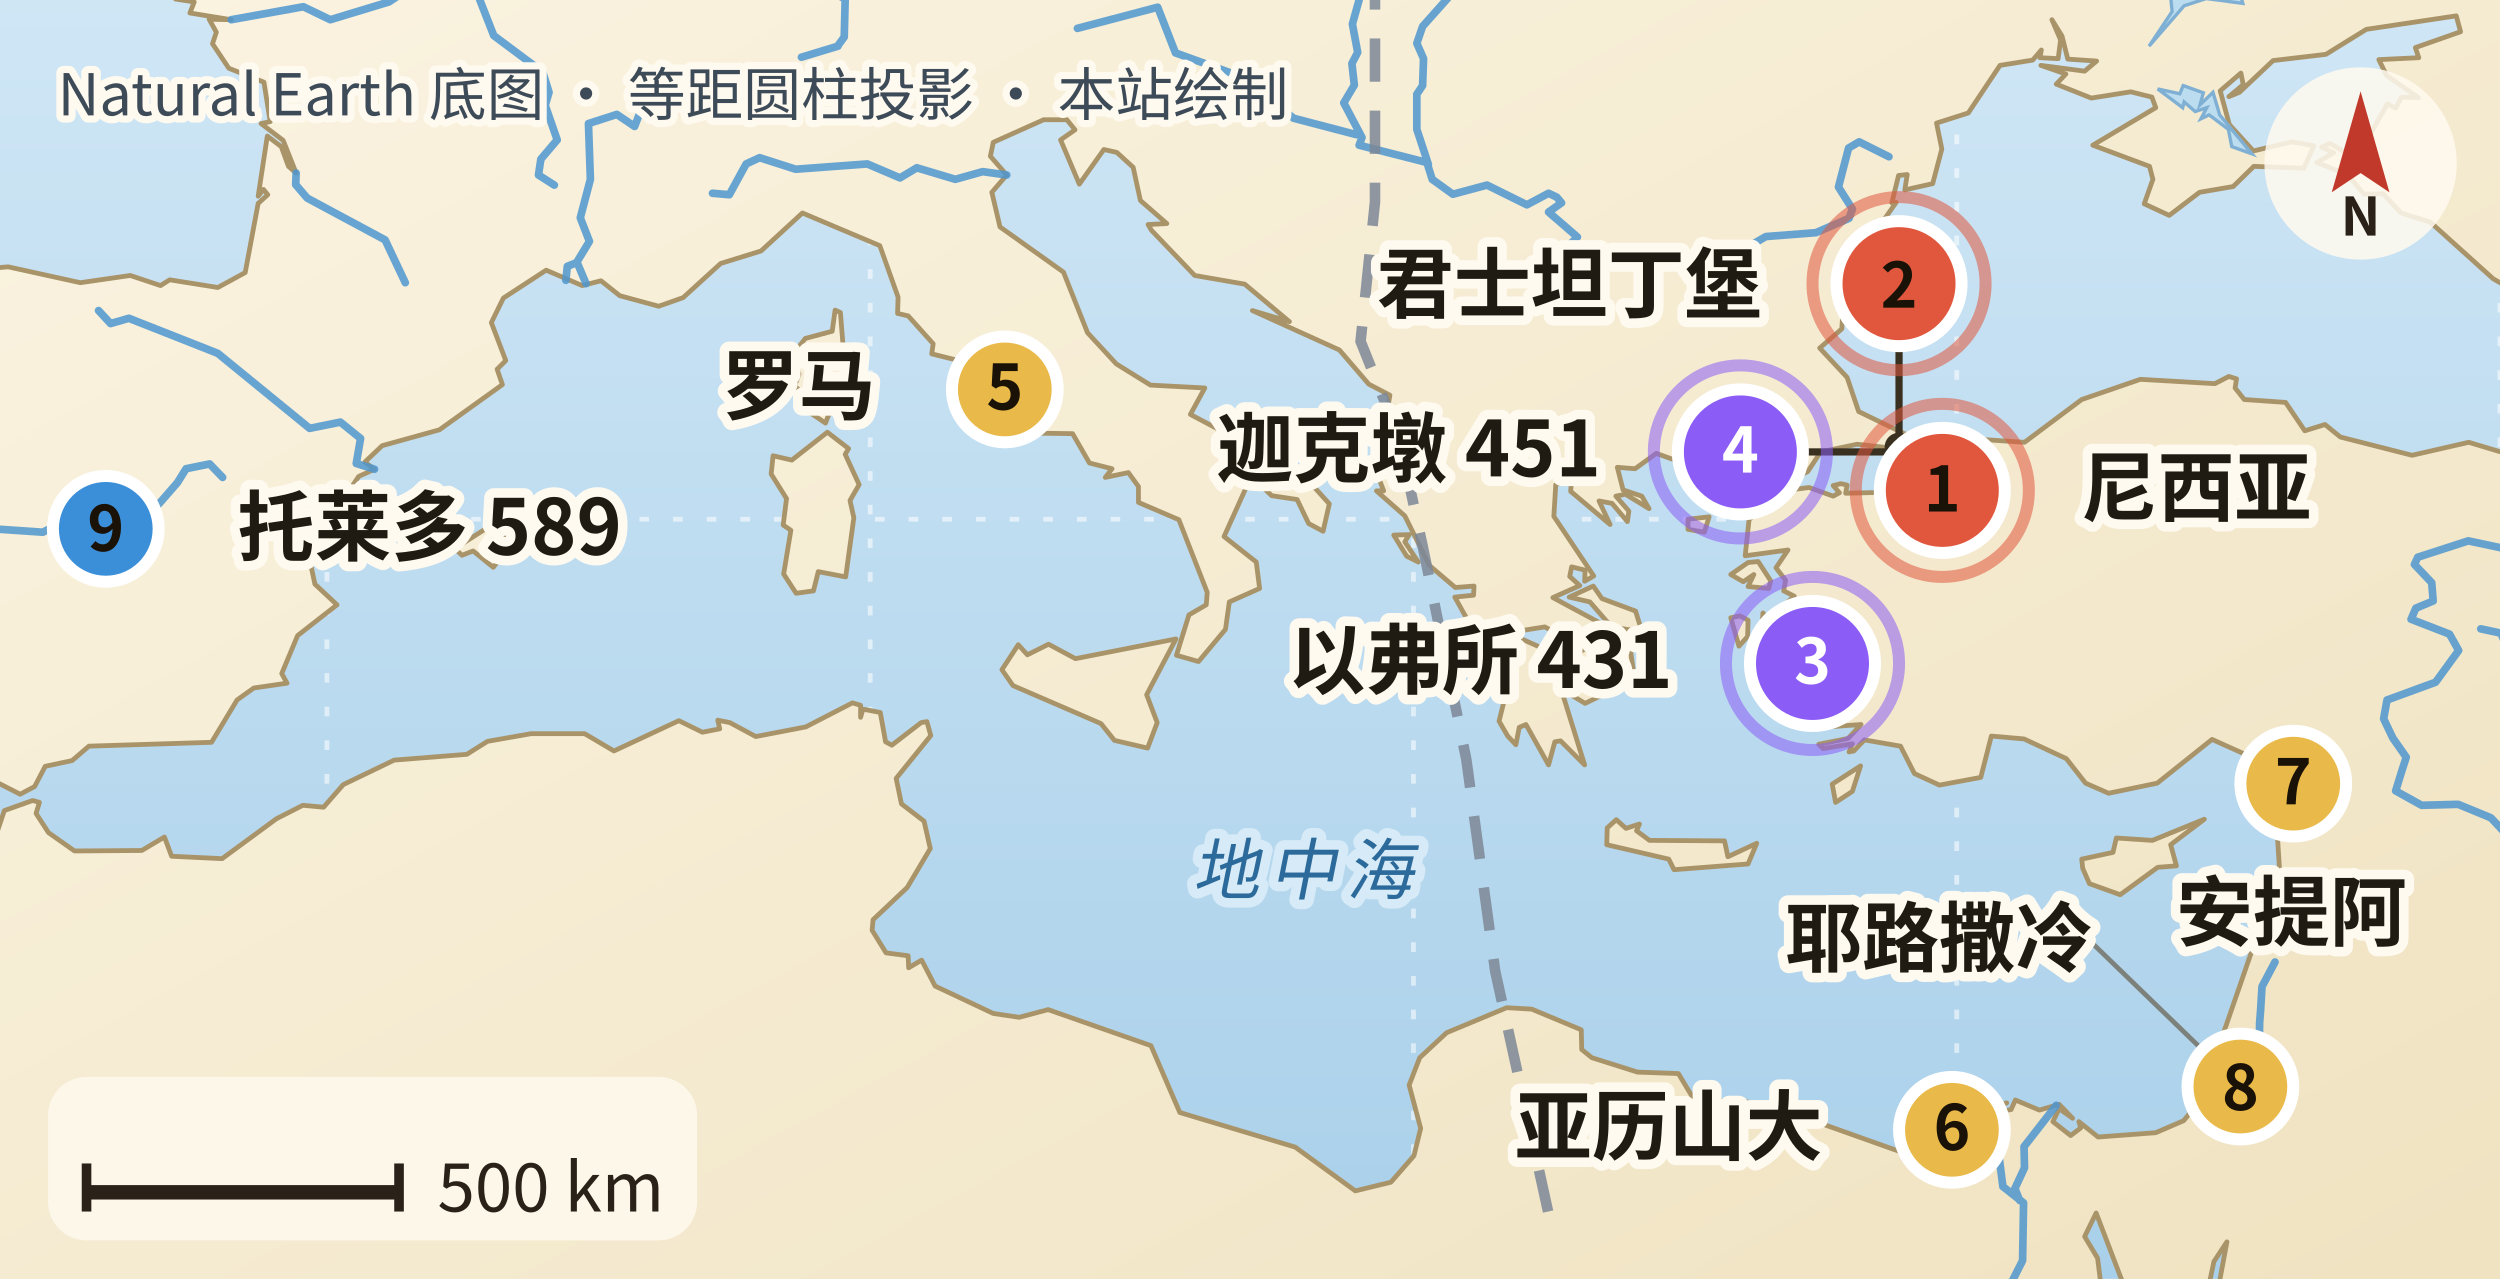
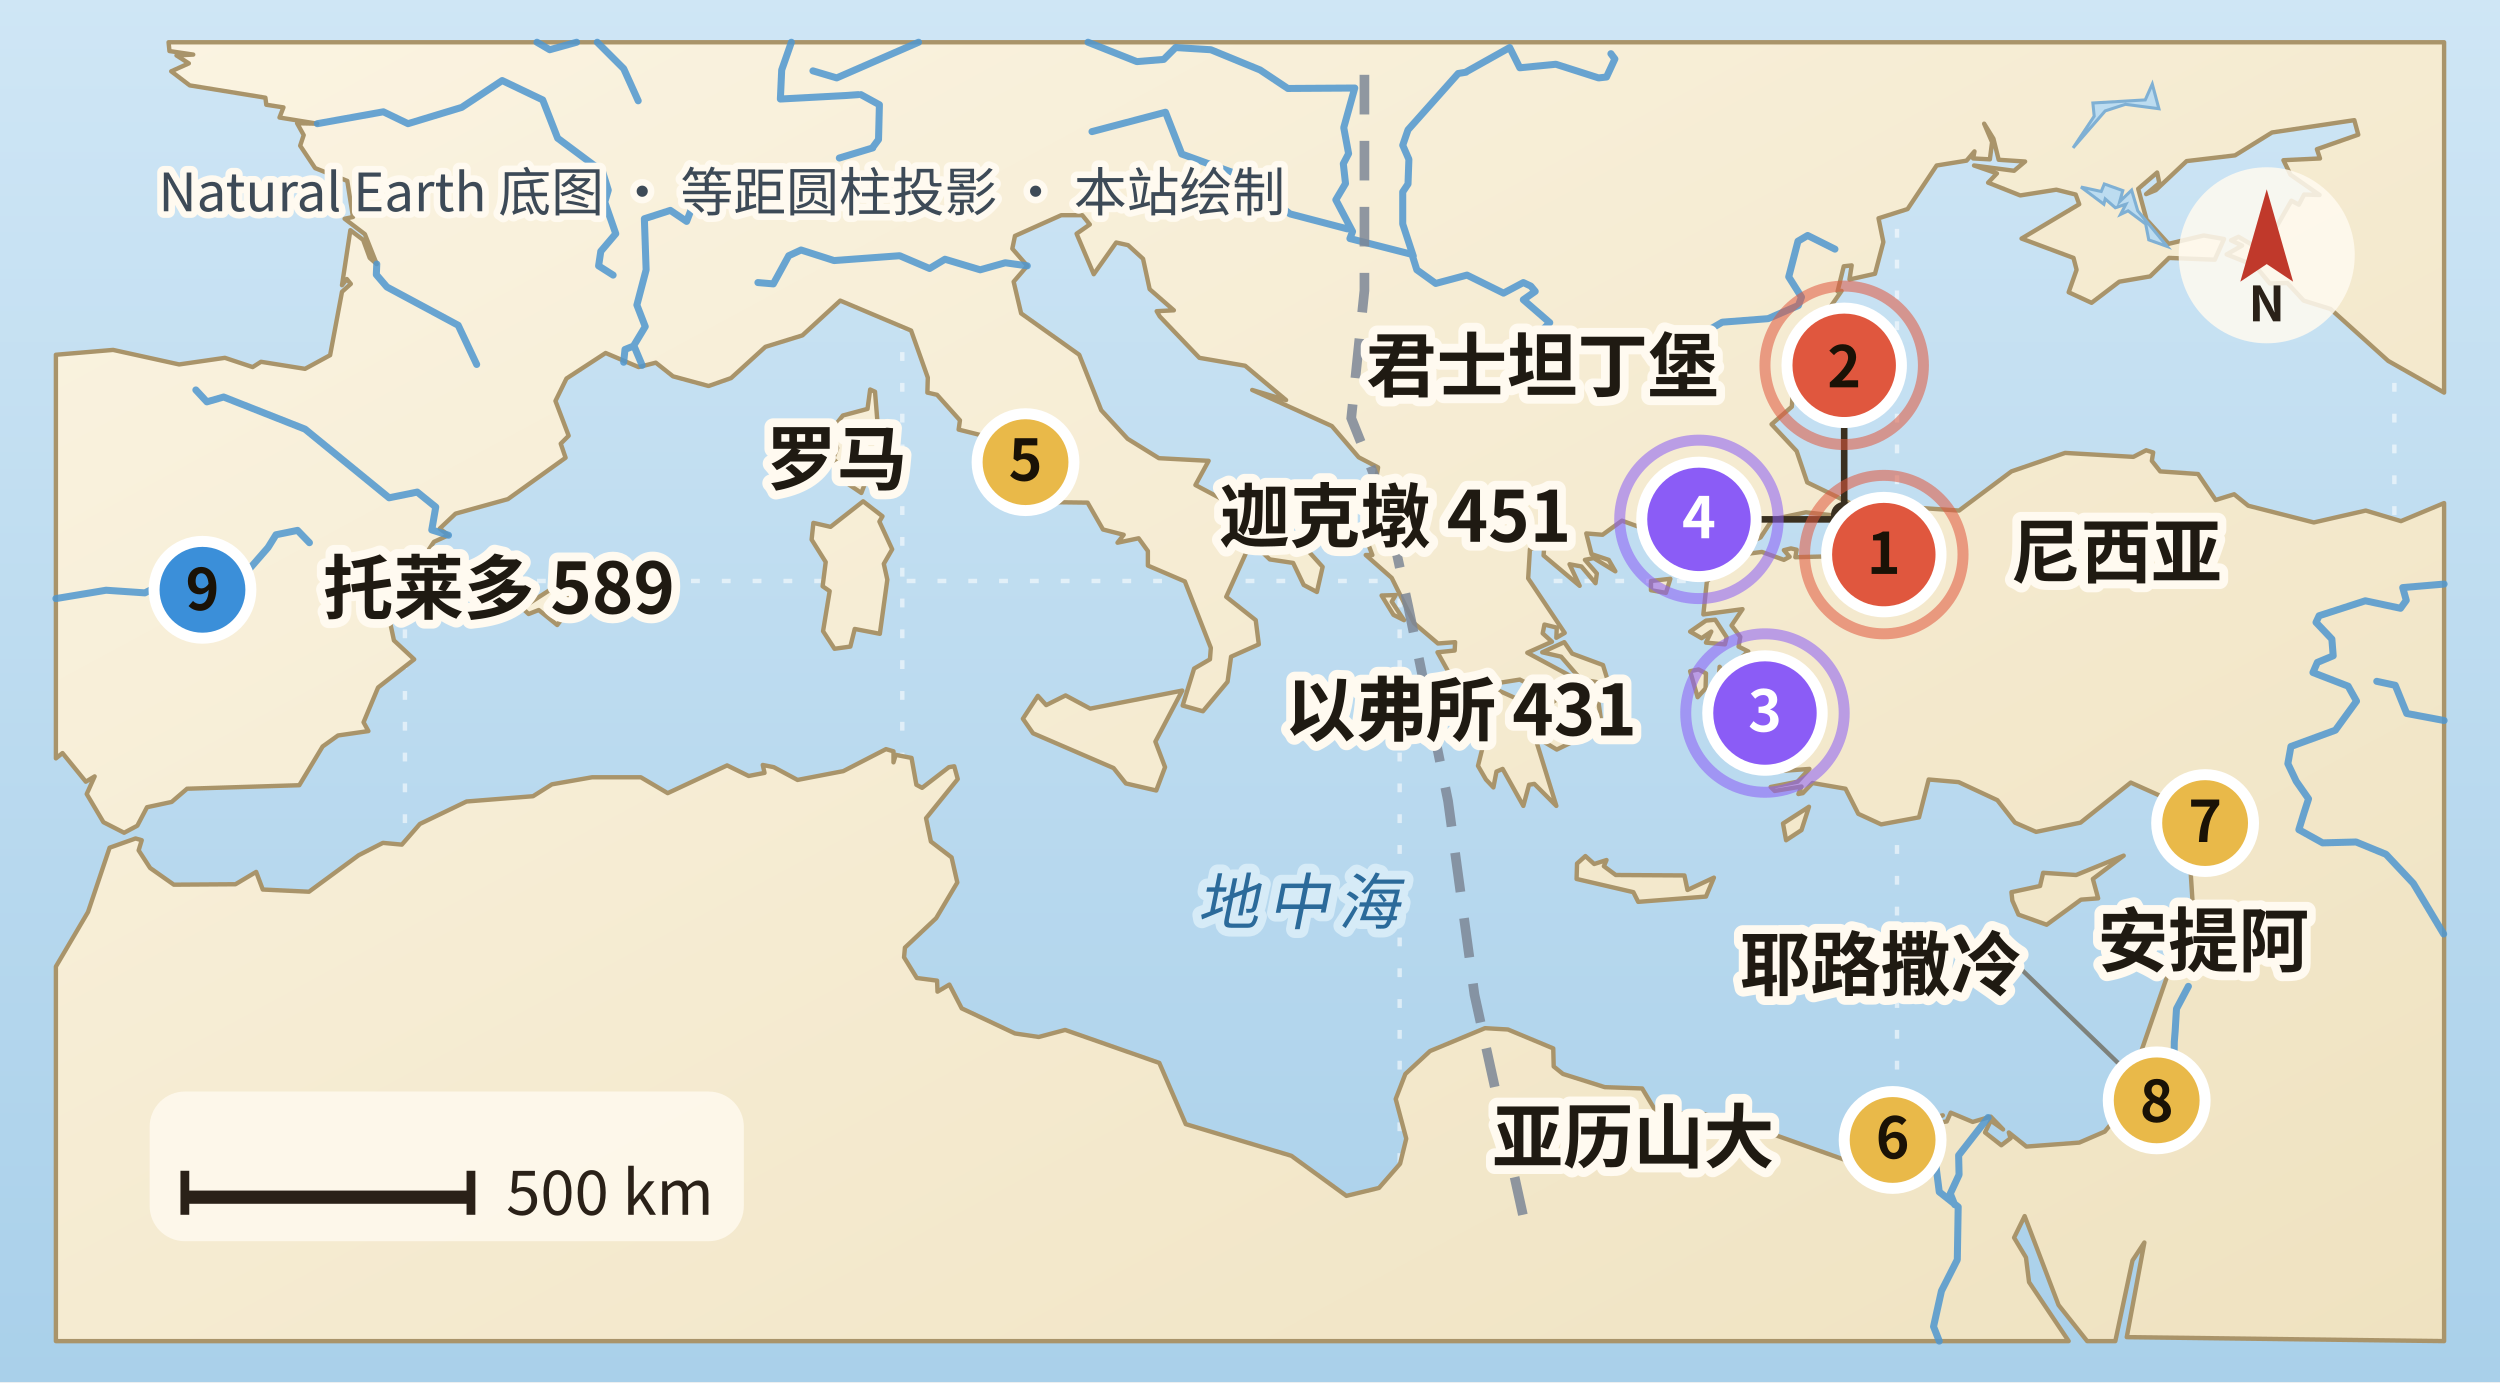
- <svg xmlns="http://www.w3.org/2000/svg" viewBox="0 0 520 266" width="520" height="266" font-family="'Noto Sans CJK SC','PingFang SC','Microsoft YaHei','Source Han Sans SC',sans-serif">
+ <svg xmlns="http://www.w3.org/2000/svg" viewBox="0 0 568 314" width="568" height="314" font-family="'Noto Sans CJK SC','PingFang SC','Microsoft YaHei','Source Han Sans SC',sans-serif">
  <defs>
    <linearGradient id="sea" x1="0" y1="0" x2="0" y2="1">
      <stop offset="0" stop-color="#cfe6f5" />
      <stop offset="1" stop-color="#a9d0ea" />
    </linearGradient>
    <linearGradient id="ld" x1="0" y1="0" x2="1" y2="1">
      <stop offset="0" stop-color="#fbf4e2" />
      <stop offset="1" stop-color="#efe2c0" />
    </linearGradient>
  </defs>
-   <rect width="520" height="266" fill="url(#sea)" />
-   <path d="M68,0V266M181,0V266M294,0V266M407,0V266M520,0V266M0,252H520M0,108H520" stroke="#ffffff" stroke-opacity=".55" stroke-width="1" stroke-dasharray="2 5" fill="none" />
-   <path d="M338.2,172.3 341.0,171.4 340.4,172.8 343.1,174.8 358.7,174.9 359.4,178.2 365.4,175.4 363.6,179.7 348.2,180.9 347.1,178.7 334.2,175.7 334.3,172.2 336.2,170.5 338.2,172.3ZM333.2,124.5 340.2,127.1 342.2,133.6 345.5,134.6 345.7,136.5 343.2,136.5 339.6,131.1 335.2,130.4 330.7,125.2 326.4,124.2 331.4,121.9 333.2,124.5ZM451.5,175.7 452.7,180.1 448.8,180.4 441.0,186.1 434.6,183.8 433.2,180.6 433.0,178.7 439.5,177.3 440.2,174.3 447.7,174.8 458.5,170.4 451.5,175.7ZM104.5,111.5 107.0,112.3 102.6,118.0 98.4,114.6 96.1,115.5 94.6,114.1 103.5,108.4 104.5,111.5ZM175.8,94.5 178.7,100.8 176.8,104.1 177.6,107.7 175.9,120.0 170.2,118.9 169.2,122.9 165.6,123.4 163.0,119.4 164.5,110.3 162.9,109.2 163.6,103.7 160.4,98.6 160.8,94.8 164.7,95.7 172.1,89.9 176.5,93.3 175.8,94.5ZM174.8,65.0 175.8,77.3 171.7,88.0 167.4,85.1 168.3,83.5 165.3,80.2 166.2,77.8 164.7,74.0 167.5,70.4 173.1,68.9 173.7,64.5 174.8,65.0ZM244.6,132.9 238.5,144.5 240.7,150.3 238.7,155.6 231.8,154.0 229.0,150.5 210.7,142.6 208.4,139.3 211.8,134.1 213.7,136.2 218.1,134.0 223.7,137.0 244.6,132.9ZM381.8,166.9 381.1,163.1 387.0,159.3 385.3,164.6 381.8,166.9ZM361.7,134.4 360.0,128.5 361.9,128.1 363.6,129.0 363.5,132.4 361.7,134.4ZM365.7,116.8 368.3,120.8 367.9,122.4 363.6,122.0 364.8,119.5 362.6,121.0 360.0,119.5 363.6,117.0 365.7,116.8ZM355.5,107.5 354.5,110.7 351.1,110.1 351.1,108.0 355.5,107.5ZM116.2,110.4 111.5,108.6 111.4,107.1 115.6,107.5 116.2,110.4ZM300.3,129.9 302.5,135.7 297.9,134.2 300.3,129.9ZM295.0,116.9 292.6,115.7 289.9,111.3 293.1,111.2 292.2,112.7 295.0,116.9ZM531.3,280.7 459.2,279.8 463.2,258.3 460.5,262.4 456.6,280.7 450.2,280.7 443.7,272.5 436.0,252.3 433.6,257.2 436.3,261.7 437.0,267.3 446.0,280.7 -11.3,280.7 -11.3,195.6 -4.0,183.2 0.9,168.6 6.8,166.5 8.2,166.9 7.5,169.2 10.1,173.2 15.5,177.0 29.5,176.9 34.2,174.1 35.7,178.1 46.2,178.6 57.5,170.3 63.0,167.5 67.3,167.9 71.4,163.2 82.0,158.1 97.1,156.9 101.4,154.2 110.5,152.6 121.6,152.6 127.7,156.2 141.2,149.9 146.1,152.3 149.7,151.6 149.3,149.8 151.8,150.3 157.2,153.2 167.6,151.2 177.3,146.2 179.0,146.7 179.0,149.2 179.5,147.5 183.1,148.2 184.2,154.3 185.5,155.0 191.6,150.3 192.8,150.1 193.6,153.0 186.4,161.9 187.5,167.2 192.2,170.8 193.5,176.5 188.7,184.6 181.6,191.3 181.4,193.5 184.3,198.2 188.9,198.8 189.0,201.3 191.7,199.7 194.5,205.1 206.6,210.8 212.0,211.6 218.0,210.0 239.4,217.5 245.4,231.4 269.4,238.6 281.9,247.7 289.3,245.9 294.1,240.4 295.5,234.7 293.1,225.7 295.3,220.0 300.9,214.8 313.4,209.6 318.6,209.9 328.9,214.2 329.0,218.3 331.1,220.0 340.6,223.0 349.1,223.3 353.0,229.8 360.5,228.6 370.4,230.7 396.5,240.0 409.5,233.8 411.4,230.9 417.4,229.4 413.3,231.5 418.3,230.8 419.2,228.8 424.2,230.9 428.3,229.7 431.1,232.6 428.3,230.6 427.0,233.3 430.7,236.2 432.8,234.6 432.4,233.3 436.4,236.5 448.4,235.6 454.2,233.1 457.6,229.0 470.8,190.8 474.5,186.4 473.7,173.9 472.1,171.7 474.3,165.6 472.6,161.1 476.9,156.1 476.8,153.9 475.3,152.4 467.9,157.3 460.1,153.8 448.7,162.9 438.6,165.0 433.8,162.9 429.8,157.8 421.0,153.7 414.2,153.1 412.0,161.7 403.4,163.3 398.2,160.9 395.3,155.2 387.8,153.9 385.6,156.2 384.6,156.4 385.3,154.7 379.2,155.7 378.3,154.8 384.4,153.6 387.1,150.7 376.0,151.5 376.4,149.3 379.1,148.8 373.8,141.7 375.6,140.7 375.7,137.1 365.0,132.8 366.4,131.5 366.7,127.5 369.4,131.9 374.7,130.2 372.0,129.8 370.4,126.5 373.2,124.0 371.0,122.9 371.4,120.7 369.4,118.1 371.9,114.4 363.0,115.6 363.8,108.1 370.1,102.2 376.3,101.4 381.3,103.2 382.6,102.5 381.3,101.0 382.9,100.6 384.2,100.9 383.9,102.6 395.7,102.3 393.3,100.3 405.3,97.0 396.9,94.5 397.3,90.4 421.1,92.0 433.0,83.1 445.2,78.9 460.7,79.8 463.6,78.3 465.2,78.8 464.9,80.7 466.8,83.1 475.4,83.7 479.4,89.6 483.6,88.3 486.8,90.9 501.7,94.7 513.5,92.0 521.5,94.4 531.3,90.3 531.3,280.7ZM531.3,65.2 518.6,58.0 505.5,46.2 499.4,44.3 495.7,40.3 491.7,40.4 488.4,36.4 481.9,33.8 485.4,31.8 482.9,30.6 484.6,29.8 488.5,32.1 493.4,30.6 493.0,27.9 496.6,21.6 498.3,22.5 499.5,20.2 503.0,20.3 496.4,15.7 494.8,12.4 503.1,12.0 502.4,9.9 511.8,6.6 510.9,3.3 492.2,6.1 483.8,11.3 472.8,12.6 465.8,19.2 463.6,20.1 466.6,17.6 466.1,15.2 461.8,18.9 463.7,25.9 468.7,31.4 476.7,29.5 481.3,30.3 479.2,35.0 468.8,34.6 464.5,38.8 457.5,40.0 451.2,44.8 446.0,42.4 447.8,37.3 447.1,34.6 435.3,30.2 448.4,22.4 447.6,20.2 443.2,19.1 435.0,20.4 427.7,17.5 429.7,15.4 424.5,13.6 433.6,14.8 436.1,12.7 430.1,12.3 428.9,7.5 426.8,4.1 428.6,8.3 428.1,12.2 424.3,12.0 424.6,10.4 422.8,12.5 416.0,13.6 409.4,23.5 402.8,25.6 403.9,31.0 402.0,38.2 396.2,39.5 396.7,36.3 394.9,36.5 393.5,42.2 394.4,42.1 391.6,46.1 390.7,57.6 389.6,59.2 385.9,59.1 383.5,62.1 383.1,68.4 378.5,72.4 384.2,78.5 386.6,85.6 396.3,90.3 395.2,93.4 386.3,92.4 378.7,94.0 376.0,98.1 370.5,100.8 364.0,106.9 364.6,103.4 370.7,98.9 362.9,99.2 360.1,95.8 351.6,93.6 348.1,95.6 344.5,94.3 340.1,97.5 336.4,97.2 337.6,101.9 341.5,103.2 343.0,105.8 338.1,102.8 336.1,103.2 338.8,106.3 338.5,108.5 335.3,104.7 332.6,104.2 334.9,109.1 326.7,102.2 326.9,99.5 323.6,100.8 323.2,107.4 331.5,119.8 329.6,120.9 329.7,118.6 326.9,117.9 326.5,119.9 328.6,121.8 323.0,124.3 338.8,132.8 339.8,140.0 338.8,141.4 333.9,136.3 328.4,138.2 330.1,142.2 333.4,144.5 329.7,146.3 324.7,143.3 329.6,159.1 324.6,154.1 323.4,154.3 322.1,159.1 317.4,150.7 316.0,151.3 315.3,154.9 313.6,153.1 311.8,150.0 312.9,145.6 306.6,138.3 309.8,133.9 312.7,134.2 314.5,132.0 326.1,137.2 329.9,134.8 321.3,130.4 310.6,132.1 309.0,129.7 308.6,131.4 306.5,131.2 302.6,124.2 306.5,123.8 306.6,121.9 302.7,122.2 297.3,117.6 292.2,107.3 286.3,102.1 287.8,102.1 286.4,98.4 289.1,82.2 284.7,79.9 278.6,72.8 260.5,64.6 268.2,66.9 258.9,59.1 248.5,57.3 239.5,47.9 238.8,46.7 242.7,46.5 237.2,41.7 235.7,34.8 232.3,31.7 229.6,31.1 224.5,38.3 220.6,29.1 223.6,27.0 221.9,24.9 217.1,24.9 206.6,29.6 206.0,32.5 209.4,36.4 206.3,40.0 208.0,47.2 221.2,56.6 226.2,69.2 232.2,75.7 239.3,80.1 250.6,80.7 247.6,86.2 270.8,98.5 276.5,104.8 275.2,110.5 272.2,108.9 269.8,103.9 264.5,103.1 262.0,100.7 259.2,101.4 254.6,111.6 261.3,116.9 262.0,122.4 255.7,125.2 254.9,130.9 249.3,137.6 244.7,136.3 247.3,127.9 250.9,125.8 251.1,123.2 245.2,108.1 236.8,104.5 236.8,101.2 234.7,98.3 229.9,99.3 231.3,97.5 226.6,96.3 223.1,90.2 215.8,90.1 210.6,86.8 199.4,75.0 193.8,73.6 194.1,71.5 188.9,65.7 186.7,65.2 186.8,61.8 183.0,51.1 166.9,44.3 158.3,52.2 149.9,54.8 142.1,61.9 137.0,63.7 128.9,61.5 125.0,58.4 121.1,59.4 113.6,56.2 104.7,62.0 102.2,67.1 105.2,75.0 103.4,76.8 104.5,80.0 91.4,89.4 79.5,92.7 75.9,96.1 77.9,97.6 74.6,99.1 64.1,114.9 65.5,121.5 70.1,125.8 61.9,132.2 58.6,140.1 59.7,142.1 52.8,143.1 49.3,145.6 44.0,154.4 18.5,155.2 15.0,158.2 9.4,159.4 7.2,163.6 4.2,165.2 -0.5,162.8 -4.3,156.4 -2.5,152.4 -4.5,153.6 -9.8,147.1 -11.3,148.3 -11.3,56.6 1.7,55.5 16.7,58.8 27.1,57.3 33.4,59.4 35.3,58.2 45.3,59.8 51.0,56.7 53.7,42.3 55.7,40.5 54.8,39.4 53.7,40.8 55.6,28.3 58.5,30.5 60.0,34.6 61.6,36.0 58.9,29.2 54.3,25.7 56.2,25.3 54.9,17.1 47.6,14.2 44.2,9.1 45.0,6.7 43.5,4.0 48.1,4.1 39.5,2.7 40.4,0.4 36.5,-0.2 36.3,-1.8 19.1,-4.6 14.9,-7.8 18.9,-9.6 16.1,-11.4 19.9,-11.6 14.5,-12.4 14.3,-14.4 531.3,-14.4 531.3,65.2Z" fill="url(#ld)" stroke="#a9946a" stroke-width="1" stroke-linejoin="round" fill-rule="evenodd" />
-   <path d="M468.4,32.0 464.2,30.5 463.5,26.9 459.5,23.9 457.8,24.7 459.0,22.4 456.6,23.2 454.3,21.2 454.0,22.4 448.8,18.5 453.4,19.5 454.1,17.8 458.3,19.3 457.6,21.8 460.3,19.2 461.7,23.9 468.4,32.0ZM466.5,0.7 458.9,-0.3 454.3,1.2 447.0,9.6 451.8,2.4 451.5,-0.6 463.4,-1.3 465.0,-4.9 466.5,0.7Z" fill="#bcdcf0" stroke="#7fb0d4" stroke-width=".7" />
-   <path d="M503.7,167.5 498.3,164.5 499.5,160.6M506.1,125.0 505.8,121.2M468.3,232.8 469.8,226.5M470.2,210.2 470.0,212.7M171.0,-2.5 168.2,-2.3M171.6,-2.5 175.8,-0.2M137.2,18.6 140.5,15.4 145.4,15.8M0.1,110.1 8.9,110.7M36.9,100.4 38.7,97.5M503.7,167.5 511.3,167.3 518.1,170.1 524.3,176.7 531.2,188.2M497.7,153.5 500.5,157.5 499.5,160.6M420.1,249.7 419.1,247.2 421.1,242.9 421.0,238.5 427.7,229.9M262.3,-8.1 268.6,-3.9 283.8,-4.0 281.3,5.0 282.4,10.9 281.2,13.2 281.7,17.7 279.5,21.4 283.3,28.6 282.7,30.2 296.8,33.8 297.9,37.3 302.2,40.4 309.3,38.5 317.6,42.6 322.1,40.2 323.8,41.0 324.8,42.2 322.1,44.1 328.1,49.3 326.3,51.1 326.9,52.8 358.2,54.5 367.3,49.2 377.7,48.4 384.6,45.4 385.3,43.5 382.4,38.9 384.5,30.8 386.7,29.5 392.9,32.6M516.0,130.8 520.2,131.7 522.8,138.1 531.3,139.7M160.7,-7.9 166.1,-6.3 184.7,-14.4M262.3,-8.1 251.1,-12.7 243.1,-13.2 240.4,-10.5 234.3,-10.0 223.2,-14.4M224.1,5.9 240.8,1.5 244.5,11.0 257.2,15.6 269.1,24.6 282.1,28.0M20.5,64.6 23.0,67.3 26.8,66.2 45.3,73.5 64.4,89.1 70.8,87.8 75.0,91.2 74.1,96.4 77.9,97.6M506.1,125.0 502.5,126.5 501.5,128.8 509.5,131.9 511.4,135.3 506.6,141.9 496.5,145.6 495.8,149.5 497.7,153.5M531.3,108.7 521.9,109.5 522.7,112.4 521.4,114.2 513.4,112.5 502.9,115.9 502.2,117.4 505.8,121.2M468.3,232.8 468.0,234.2M470.0,212.7 469.8,226.5M473.2,200.1 470.5,205.2 470.2,210.2M416.6,280.7 415.3,277.4 417.1,269.3 420.7,262.2 420.9,250.2M148.2,40.2 151.7,40.5 155.2,34.1 158.0,32.8 165.5,35.2 180.4,34.1 187.2,37.0 190.7,34.9 198.7,37.3 204.4,35.7 209.4,36.4M166.7,11.9 174.3,9.6M174.2,9.6 175.6,7.7 175.8,-0.2M168.2,-2.3 153.3,-1.5 153.6,-8.1 155.8,-14.4M120.0,54.6 118.0,55.4 117.7,58.3M137.2,18.6 134.5,19.8 132.0,26.3 128.3,23.8 122.4,25.7 122.8,37.3 120.7,45.3 122.6,50.2 120.0,54.5 121.9,59.0M161.1,14.6 148.0,19.4 145.4,15.8M420.9,250.2 416.6,246.8 415.4,237.4 411.4,230.9M121.0,-1.1 117.7,-8.4 111.7,-14.4M107.0,-14.4 100.9,-12.7 98.0,-14.4M0.1,110.1 -11.3,112.0M36.9,100.4 31.4,106.7 19.0,110.3 14.0,108.2 8.9,110.7M46.3,99.3 43.6,96.5 38.7,97.5M295.9,17.8 294.7,19.6 294.7,26.9 297.1,34.2M309.1,-7.6 307.3,-7.3 295.9,5.5 294.7,9.0 296.1,12.2 295.9,17.8M342.0,-11.8 342.9,-10.6 341.0,-6.5 339.2,-6.3 329.5,-9.4 321.3,-8.6 319.0,-13.2 309.0,-7.6M84.3,58.8 80.1,49.9 63.9,41.2 61.5,38.4 61.6,36.0M102.7,7.4 99.3,-1.3 90.1,-5.7 80.9,0.4 68.7,4.1 63.1,1.4 48.1,4.1M102.7,7.4 112.9,15.0 114.2,19.2 113.4,21.9 115.9,29.1 112.5,33.1 112.0,36.4 115.3,38.5" fill="none" stroke="#4f97cf" stroke-width="1.6" stroke-linejoin="round" stroke-linecap="round" opacity=".85" />
-   <path d="M286,-7 286,42 283,71 291,91 296,114 305,158 311,202 322,252" fill="none" stroke="#7c8796" stroke-width="2.2" stroke-dasharray="9 6" opacity=".85" />
-   <path d="M395,93L395,59" stroke="#3a3020" stroke-width="1.5" />
-   <circle cx="395" cy="93" r="3" fill="#3a3020" />
-   <path d="M396,94L362,94" stroke="#3a3020" stroke-width="1.5" />
-   <circle cx="396" cy="94" r="3" fill="#3a3020" />
-   <text x="432.8" y="107.2" text-anchor="start" font-size="16" font-weight="800" fill="#1f1a12" paint-order="stroke" stroke="#fffaf0" stroke-width="4" stroke-linejoin="round">尼西亚</text>
-   <text x="366.4" y="64.9" text-anchor="end" font-size="16" font-weight="800" fill="#1f1a12" paint-order="stroke" stroke="#fffaf0" stroke-width="4" stroke-linejoin="round">君士坦丁堡</text>
-   <text x="347.9" y="143.1" text-anchor="end" font-size="16" font-weight="800" fill="#1f1a12" paint-order="stroke" stroke="#fffaf0" stroke-width="4" stroke-linejoin="round">以弗所 431</text>
-   <text x="333.0" y="99.1" text-anchor="end" font-size="16" font-weight="800" fill="#1f1a12" paint-order="stroke" stroke="#fffaf0" stroke-width="4" stroke-linejoin="round">迦克墩 451</text>
-   <text x="182.1" y="86.0" text-anchor="end" font-size="16" font-weight="600" fill="#1f1a12" paint-order="stroke" stroke="#fffaf0" stroke-width="4" stroke-linejoin="round">罗马</text>
-   <text x="379.1" y="240.1" text-anchor="end" font-size="16" font-weight="600" fill="#1f1a12" paint-order="stroke" stroke="#fffaf0" stroke-width="4" stroke-linejoin="round">亚历山大</text>
-   <text x="476.6" y="195.5" text-anchor="middle" font-size="16" font-weight="600" fill="#1f1a12" paint-order="stroke" stroke="#fffaf0" stroke-width="4" stroke-linejoin="round">安提阿</text>
-   <path d="M466,226L435,196" stroke="#5a4a30" stroke-width="1" opacity=".6" />
-   <text x="435.3" y="200.9" text-anchor="end" font-size="16" font-weight="600" fill="#1f1a12" paint-order="stroke" stroke="#fffaf0" stroke-width="4" stroke-linejoin="round">耶路撒冷</text>
-   <text x="49.4" y="115.4" text-anchor="start" font-size="16" font-weight="600" fill="#1f1a12" paint-order="stroke" stroke="#fffaf0" stroke-width="4" stroke-linejoin="round">托莱多 589</text>
-   <text x="271" y="186" text-anchor="middle" font-size="14" font-style="italic" fill="#2b6a9a" letter-spacing="2" paint-order="stroke" stroke="#d6ebf7" stroke-width="4" stroke-linejoin="round">地中海</text>
-   <circle cx="404" cy="102" r="18" fill="none" stroke="#e0573e" stroke-width="2.5" opacity=".55" />
-   <circle cx="404" cy="102" r="13" fill="#e0573e" stroke="#ffffff" stroke-width="2.5" />
-   <text x="404" y="106.4" text-anchor="middle" font-size="13" font-weight="800" fill="#1a1206">1</text>
-   <circle cx="395" cy="59" r="18" fill="none" stroke="#e0573e" stroke-width="2.5" opacity=".55" />
-   <circle cx="395" cy="59" r="13" fill="#e0573e" stroke="#ffffff" stroke-width="2.5" />
-   <text x="395" y="64.0" text-anchor="middle" font-size="13" font-weight="800" fill="#1a1206">2</text>
-   <circle cx="377" cy="138" r="18" fill="none" stroke="#8b5cf6" stroke-width="2.5" opacity=".55" />
-   <circle cx="377" cy="138" r="13" fill="#8b5cf6" stroke="#ffffff" stroke-width="2.5" />
-   <text x="377" y="142.2" text-anchor="middle" font-size="13" font-weight="800" fill="#ffffff">3</text>
-   <circle cx="362" cy="94" r="18" fill="none" stroke="#8b5cf6" stroke-width="2.5" opacity=".55" />
-   <circle cx="362" cy="94" r="13" fill="#8b5cf6" stroke="#ffffff" stroke-width="2.5" />
-   <text x="362" y="98.3" text-anchor="middle" font-size="13" font-weight="800" fill="#ffffff">4</text>
-   <circle cx="209" cy="81" r="11" fill="#e9b949" stroke="#ffffff" stroke-width="2.5" />
-   <text x="209" y="85.2" text-anchor="middle" font-size="13" font-weight="800" fill="#1a1206">5</text>
-   <circle cx="406" cy="235" r="11" fill="#e9b949" stroke="#ffffff" stroke-width="2.5" />
-   <text x="406" y="239.2" text-anchor="middle" font-size="13" font-weight="800" fill="#1a1206">6</text>
-   <circle cx="477" cy="163" r="11" fill="#e9b949" stroke="#ffffff" stroke-width="2.5" />
-   <text x="477" y="167.3" text-anchor="middle" font-size="13" font-weight="800" fill="#1a1206">7</text>
-   <circle cx="466" cy="226" r="11" fill="#e9b949" stroke="#ffffff" stroke-width="2.5" />
-   <text x="466" y="230.9" text-anchor="middle" font-size="13" font-weight="800" fill="#1a1206">8</text>
-   <circle cx="22" cy="110" r="11" fill="#3b8fd9" stroke="#ffffff" stroke-width="2.5" />
-   <text x="22" y="114.6" text-anchor="middle" font-size="13" font-weight="800" fill="#1a1206">9</text>
-   <g transform="translate(18,248)">
-     <rect x="-8" y="-24" width="135" height="34" rx="8" fill="#fffaf0" opacity=".8" />
-     <path d="M0,0H65" stroke="#2a2118" stroke-width="3" />
-     <path d="M0,-6V4M65,-6V4" stroke="#2a2118" stroke-width="2" />
-     <text x="73" y="4" font-size="14" fill="#2a2118">500 km</text>
+   <rect width="568" height="314" fill="url(#sea)" />
+   <g transform="translate(24,24)">
+     <path d="M68,0V266M181,0V266M294,0V266M407,0V266M520,0V266M0,252H520M0,108H520" stroke="#ffffff" stroke-opacity=".55" stroke-width="1" stroke-dasharray="2 5" fill="none" />
+     <path d="M338.2,172.3 341.0,171.4 340.4,172.8 343.1,174.8 358.7,174.9 359.4,178.2 365.4,175.4 363.6,179.7 348.2,180.9 347.1,178.7 334.2,175.7 334.3,172.2 336.2,170.5 338.2,172.3ZM333.2,124.5 340.2,127.1 342.2,133.6 345.5,134.6 345.7,136.5 343.2,136.5 339.6,131.1 335.2,130.4 330.7,125.2 326.4,124.2 331.4,121.9 333.2,124.5ZM451.5,175.7 452.7,180.1 448.8,180.4 441.0,186.1 434.6,183.8 433.2,180.6 433.0,178.7 439.5,177.3 440.2,174.3 447.7,174.8 458.5,170.4 451.5,175.7ZM104.5,111.5 107.0,112.3 102.6,118.0 98.4,114.6 96.1,115.5 94.6,114.1 103.5,108.4 104.5,111.5ZM175.8,94.5 178.7,100.8 176.8,104.1 177.6,107.7 175.9,120.0 170.2,118.9 169.2,122.9 165.6,123.4 163.0,119.4 164.5,110.3 162.9,109.2 163.6,103.7 160.4,98.6 160.8,94.8 164.7,95.7 172.1,89.9 176.5,93.3 175.8,94.5ZM174.8,65.0 175.8,77.3 171.7,88.0 167.4,85.1 168.3,83.5 165.3,80.2 166.2,77.8 164.7,74.0 167.5,70.4 173.1,68.9 173.7,64.5 174.8,65.0ZM244.6,132.9 238.5,144.5 240.7,150.3 238.7,155.6 231.8,154.0 229.0,150.5 210.7,142.6 208.4,139.3 211.8,134.1 213.7,136.2 218.1,134.0 223.7,137.0 244.6,132.9ZM381.8,166.9 381.1,163.1 387.0,159.3 385.3,164.6 381.8,166.9ZM361.7,134.4 360.0,128.5 361.9,128.1 363.6,129.0 363.5,132.4 361.7,134.4ZM365.7,116.8 368.3,120.8 367.9,122.4 363.6,122.0 364.8,119.5 362.6,121.0 360.0,119.5 363.6,117.0 365.7,116.8ZM355.5,107.5 354.5,110.7 351.1,110.1 351.1,108.0 355.5,107.5ZM116.2,110.4 111.5,108.6 111.4,107.1 115.6,107.5 116.2,110.4ZM300.3,129.9 302.5,135.7 297.9,134.2 300.3,129.9ZM295.0,116.9 292.6,115.7 289.9,111.3 293.1,111.2 292.2,112.7 295.0,116.9ZM531.3,280.7 459.2,279.8 463.2,258.3 460.5,262.4 456.6,280.7 450.2,280.7 443.7,272.5 436.0,252.3 433.6,257.2 436.3,261.7 437.0,267.3 446.0,280.7 -11.3,280.7 -11.3,195.6 -4.0,183.2 0.9,168.6 6.8,166.5 8.2,166.9 7.5,169.2 10.1,173.2 15.5,177.0 29.5,176.9 34.2,174.1 35.7,178.1 46.2,178.6 57.5,170.3 63.0,167.5 67.3,167.9 71.4,163.2 82.0,158.1 97.1,156.9 101.4,154.2 110.5,152.6 121.6,152.6 127.7,156.2 141.2,149.9 146.1,152.3 149.7,151.6 149.3,149.8 151.8,150.3 157.2,153.2 167.6,151.2 177.3,146.2 179.0,146.7 179.0,149.2 179.5,147.5 183.1,148.2 184.2,154.3 185.5,155.0 191.6,150.3 192.8,150.1 193.6,153.0 186.4,161.9 187.5,167.2 192.2,170.8 193.5,176.5 188.7,184.6 181.6,191.3 181.4,193.5 184.3,198.2 188.9,198.8 189.0,201.3 191.7,199.7 194.5,205.1 206.6,210.8 212.0,211.6 218.0,210.0 239.4,217.5 245.4,231.4 269.4,238.6 281.9,247.7 289.3,245.9 294.1,240.4 295.5,234.7 293.1,225.7 295.3,220.0 300.9,214.8 313.4,209.6 318.6,209.9 328.9,214.2 329.0,218.3 331.1,220.0 340.6,223.0 349.1,223.3 353.0,229.8 360.5,228.6 370.4,230.7 396.5,240.0 409.5,233.8 411.4,230.9 417.4,229.4 413.3,231.5 418.3,230.8 419.2,228.8 424.2,230.9 428.3,229.7 431.1,232.6 428.3,230.6 427.0,233.3 430.7,236.2 432.8,234.6 432.4,233.3 436.4,236.5 448.4,235.6 454.2,233.1 457.6,229.0 470.8,190.8 474.5,186.4 473.7,173.9 472.1,171.7 474.3,165.6 472.6,161.1 476.9,156.1 476.8,153.9 475.3,152.4 467.9,157.3 460.1,153.8 448.7,162.9 438.6,165.0 433.8,162.9 429.8,157.8 421.0,153.7 414.2,153.1 412.0,161.7 403.4,163.3 398.2,160.9 395.3,155.2 387.8,153.9 385.6,156.2 384.6,156.4 385.3,154.7 379.2,155.7 378.3,154.8 384.4,153.6 387.1,150.7 376.0,151.5 376.4,149.3 379.1,148.8 373.8,141.7 375.6,140.7 375.7,137.1 365.0,132.8 366.4,131.5 366.7,127.5 369.4,131.9 374.7,130.2 372.0,129.8 370.4,126.5 373.2,124.0 371.0,122.9 371.4,120.7 369.4,118.1 371.9,114.4 363.0,115.6 363.8,108.1 370.1,102.2 376.3,101.4 381.3,103.2 382.6,102.5 381.3,101.0 382.9,100.6 384.2,100.9 383.9,102.6 395.7,102.3 393.3,100.3 405.3,97.0 396.9,94.5 397.3,90.4 421.1,92.0 433.0,83.1 445.2,78.9 460.7,79.8 463.6,78.3 465.2,78.8 464.9,80.7 466.8,83.1 475.4,83.7 479.4,89.6 483.6,88.3 486.8,90.9 501.7,94.7 513.5,92.0 521.5,94.4 531.3,90.3 531.3,280.7ZM531.3,65.2 518.6,58.0 505.5,46.2 499.4,44.3 495.7,40.3 491.7,40.4 488.4,36.4 481.9,33.8 485.4,31.8 482.9,30.6 484.6,29.8 488.5,32.1 493.4,30.6 493.0,27.9 496.6,21.6 498.3,22.5 499.5,20.2 503.0,20.3 496.4,15.7 494.8,12.4 503.1,12.0 502.4,9.9 511.8,6.6 510.9,3.3 492.2,6.1 483.8,11.3 472.8,12.6 465.8,19.2 463.6,20.1 466.6,17.6 466.1,15.2 461.8,18.9 463.7,25.9 468.7,31.4 476.7,29.5 481.3,30.3 479.2,35.0 468.8,34.6 464.5,38.8 457.5,40.0 451.2,44.8 446.0,42.4 447.8,37.3 447.1,34.6 435.3,30.2 448.4,22.4 447.6,20.2 443.2,19.1 435.0,20.4 427.7,17.5 429.7,15.4 424.5,13.6 433.6,14.8 436.1,12.7 430.1,12.3 428.9,7.5 426.8,4.1 428.6,8.3 428.1,12.2 424.3,12.0 424.6,10.4 422.8,12.5 416.0,13.6 409.4,23.5 402.8,25.6 403.9,31.0 402.0,38.2 396.2,39.5 396.7,36.3 394.9,36.5 393.5,42.2 394.4,42.1 391.6,46.1 390.7,57.6 389.6,59.2 385.9,59.1 383.5,62.1 383.1,68.4 378.5,72.4 384.2,78.5 386.6,85.6 396.3,90.3 395.2,93.4 386.3,92.4 378.7,94.0 376.0,98.1 370.5,100.8 364.0,106.9 364.6,103.4 370.7,98.9 362.9,99.2 360.1,95.8 351.6,93.6 348.1,95.6 344.5,94.3 340.1,97.5 336.4,97.2 337.6,101.9 341.5,103.2 343.0,105.8 338.1,102.8 336.1,103.2 338.8,106.3 338.5,108.5 335.3,104.7 332.6,104.2 334.9,109.1 326.7,102.2 326.9,99.5 323.6,100.8 323.2,107.4 331.5,119.8 329.6,120.9 329.7,118.6 326.9,117.9 326.5,119.9 328.6,121.8 323.0,124.3 338.8,132.8 339.8,140.0 338.8,141.4 333.9,136.3 328.4,138.2 330.1,142.2 333.4,144.5 329.7,146.3 324.7,143.3 329.6,159.1 324.6,154.1 323.4,154.3 322.1,159.1 317.4,150.7 316.0,151.3 315.3,154.9 313.6,153.1 311.8,150.0 312.9,145.6 306.6,138.3 309.8,133.9 312.7,134.2 314.5,132.0 326.1,137.2 329.9,134.8 321.3,130.4 310.6,132.1 309.0,129.7 308.6,131.4 306.5,131.2 302.6,124.2 306.5,123.8 306.6,121.9 302.7,122.2 297.3,117.6 292.2,107.3 286.3,102.1 287.8,102.1 286.4,98.4 289.1,82.2 284.7,79.9 278.6,72.8 260.5,64.6 268.2,66.9 258.9,59.1 248.5,57.3 239.5,47.9 238.8,46.7 242.7,46.5 237.2,41.7 235.7,34.8 232.3,31.7 229.6,31.1 224.5,38.3 220.6,29.1 223.6,27.0 221.9,24.9 217.1,24.9 206.6,29.6 206.0,32.5 209.4,36.4 206.3,40.0 208.0,47.2 221.2,56.6 226.2,69.2 232.2,75.7 239.3,80.1 250.6,80.7 247.6,86.2 270.8,98.5 276.5,104.8 275.2,110.5 272.2,108.9 269.8,103.9 264.5,103.1 262.0,100.7 259.2,101.4 254.6,111.6 261.3,116.9 262.0,122.4 255.7,125.2 254.9,130.9 249.3,137.6 244.7,136.3 247.3,127.9 250.9,125.8 251.1,123.2 245.2,108.1 236.8,104.5 236.8,101.2 234.7,98.3 229.9,99.3 231.3,97.5 226.6,96.3 223.1,90.2 215.8,90.1 210.6,86.8 199.4,75.0 193.8,73.6 194.1,71.5 188.9,65.7 186.7,65.2 186.8,61.8 183.0,51.1 166.9,44.3 158.3,52.2 149.9,54.8 142.1,61.9 137.0,63.7 128.9,61.5 125.0,58.4 121.1,59.4 113.6,56.2 104.7,62.0 102.2,67.1 105.2,75.0 103.4,76.8 104.5,80.0 91.4,89.4 79.5,92.7 75.9,96.1 77.9,97.6 74.6,99.1 64.1,114.9 65.5,121.5 70.1,125.8 61.9,132.2 58.6,140.1 59.7,142.1 52.8,143.1 49.3,145.6 44.0,154.4 18.5,155.2 15.0,158.2 9.4,159.4 7.2,163.6 4.2,165.2 -0.5,162.8 -4.3,156.4 -2.5,152.4 -4.5,153.6 -9.8,147.1 -11.3,148.3 -11.3,56.6 1.7,55.5 16.7,58.8 27.1,57.3 33.4,59.4 35.3,58.2 45.3,59.8 51.0,56.7 53.7,42.3 55.7,40.5 54.8,39.4 53.7,40.8 55.6,28.3 58.5,30.5 60.0,34.6 61.6,36.0 58.9,29.2 54.3,25.7 56.2,25.3 54.9,17.1 47.6,14.2 44.2,9.1 45.0,6.7 43.5,4.0 48.1,4.1 39.5,2.7 40.4,0.4 36.5,-0.2 36.3,-1.8 19.1,-4.6 14.9,-7.8 18.9,-9.6 16.1,-11.4 19.9,-11.6 14.5,-12.4 14.3,-14.4 531.3,-14.4 531.3,65.2Z" fill="url(#ld)" stroke="#a9946a" stroke-width="1" stroke-linejoin="round" fill-rule="evenodd" />
+     <path d="M468.4,32.0 464.2,30.5 463.5,26.9 459.5,23.9 457.8,24.7 459.0,22.4 456.6,23.2 454.3,21.2 454.0,22.4 448.8,18.5 453.4,19.5 454.1,17.8 458.3,19.3 457.6,21.8 460.3,19.2 461.7,23.9 468.4,32.0ZM466.5,0.7 458.9,-0.3 454.3,1.2 447.0,9.6 451.8,2.4 451.5,-0.6 463.4,-1.3 465.0,-4.9 466.5,0.7Z" fill="#bcdcf0" stroke="#7fb0d4" stroke-width=".7" />
+     <path d="M503.7,167.5 498.3,164.5 499.5,160.6M506.1,125.0 505.8,121.2M468.3,232.8 469.8,226.5M470.2,210.2 470.0,212.7M171.0,-2.5 168.2,-2.3M171.6,-2.5 175.8,-0.2M137.2,18.6 140.5,15.4 145.4,15.8M0.1,110.1 8.9,110.7M36.9,100.4 38.7,97.5M503.7,167.5 511.3,167.3 518.1,170.1 524.3,176.7 531.2,188.2M497.7,153.5 500.5,157.5 499.5,160.6M420.1,249.7 419.1,247.2 421.1,242.9 421.0,238.5 427.7,229.9M262.3,-8.1 268.6,-3.9 283.8,-4.0 281.3,5.0 282.4,10.9 281.2,13.2 281.7,17.7 279.5,21.4 283.3,28.6 282.7,30.2 296.8,33.8 297.9,37.3 302.2,40.4 309.3,38.5 317.6,42.6 322.1,40.2 323.8,41.0 324.8,42.2 322.1,44.1 328.1,49.3 326.3,51.1 326.9,52.8 358.2,54.5 367.3,49.2 377.7,48.4 384.6,45.4 385.3,43.5 382.4,38.9 384.5,30.8 386.7,29.5 392.9,32.6M516.0,130.8 520.2,131.7 522.8,138.1 531.3,139.7M160.7,-7.9 166.1,-6.3 184.7,-14.4M262.3,-8.1 251.1,-12.7 243.1,-13.2 240.4,-10.5 234.3,-10.0 223.2,-14.4M224.1,5.9 240.8,1.5 244.5,11.0 257.2,15.6 269.1,24.6 282.1,28.0M20.5,64.6 23.0,67.3 26.8,66.2 45.3,73.5 64.4,89.1 70.8,87.8 75.0,91.2 74.1,96.4 77.9,97.6M506.1,125.0 502.5,126.5 501.5,128.8 509.5,131.9 511.4,135.3 506.6,141.9 496.5,145.6 495.8,149.5 497.7,153.5M531.3,108.7 521.9,109.5 522.7,112.4 521.4,114.2 513.4,112.5 502.9,115.9 502.2,117.4 505.8,121.2M468.3,232.8 468.0,234.2M470.0,212.7 469.8,226.5M473.2,200.1 470.5,205.2 470.2,210.2M416.6,280.7 415.3,277.4 417.1,269.3 420.7,262.2 420.9,250.2M148.2,40.2 151.7,40.5 155.2,34.1 158.0,32.8 165.5,35.2 180.4,34.1 187.2,37.0 190.7,34.9 198.7,37.3 204.4,35.7 209.4,36.4M166.7,11.9 174.3,9.6M174.2,9.6 175.6,7.7 175.8,-0.2M168.2,-2.3 153.3,-1.5 153.6,-8.1 155.8,-14.4M120.0,54.6 118.0,55.4 117.7,58.3M137.2,18.6 134.5,19.8 132.0,26.3 128.3,23.8 122.4,25.7 122.8,37.3 120.7,45.3 122.6,50.2 120.0,54.5 121.9,59.0M161.1,14.6 148.0,19.4 145.4,15.8M420.9,250.2 416.6,246.8 415.4,237.4 411.4,230.9M121.0,-1.1 117.7,-8.4 111.7,-14.4M107.0,-14.4 100.9,-12.7 98.0,-14.4M0.1,110.1 -11.3,112.0M36.9,100.4 31.4,106.7 19.0,110.3 14.0,108.2 8.9,110.7M46.3,99.3 43.6,96.5 38.7,97.5M295.9,17.8 294.7,19.6 294.7,26.9 297.1,34.2M309.1,-7.6 307.3,-7.3 295.9,5.5 294.7,9.0 296.1,12.2 295.9,17.8M342.0,-11.8 342.9,-10.6 341.0,-6.5 339.2,-6.3 329.5,-9.4 321.3,-8.6 319.0,-13.2 309.0,-7.6M84.3,58.8 80.1,49.9 63.9,41.2 61.5,38.4 61.6,36.0M102.7,7.4 99.3,-1.3 90.1,-5.7 80.9,0.4 68.7,4.1 63.1,1.4 48.1,4.1M102.7,7.4 112.9,15.0 114.2,19.2 113.4,21.9 115.9,29.1 112.5,33.1 112.0,36.4 115.3,38.5" fill="none" stroke="#4f97cf" stroke-width="1.6" stroke-linejoin="round" stroke-linecap="round" opacity=".85" />
+     <path d="M286,-7 286,42 283,71 291,91 296,114 305,158 311,202 322,252" fill="none" stroke="#7c8796" stroke-width="2.2" stroke-dasharray="9 6" opacity=".85" />
+     <path d="M395,93L395,59" stroke="#3a3020" stroke-width="1.5" />
+     <circle cx="395" cy="93" r="3" fill="#3a3020" />
+     <path d="M396,94L362,94" stroke="#3a3020" stroke-width="1.5" />
+     <circle cx="396" cy="94" r="3" fill="#3a3020" />
+     <text x="432.8" y="107.2" text-anchor="start" font-size="16" font-weight="800" fill="#1f1a12" paint-order="stroke" stroke="#fffaf0" stroke-width="4" stroke-linejoin="round">尼西亚</text>
+     <text x="366.4" y="64.9" text-anchor="end" font-size="16" font-weight="800" fill="#1f1a12" paint-order="stroke" stroke="#fffaf0" stroke-width="4" stroke-linejoin="round">君士坦丁堡</text>
+     <text x="347.9" y="143.1" text-anchor="end" font-size="16" font-weight="800" fill="#1f1a12" paint-order="stroke" stroke="#fffaf0" stroke-width="4" stroke-linejoin="round">以弗所 431</text>
+     <text x="333.0" y="99.1" text-anchor="end" font-size="16" font-weight="800" fill="#1f1a12" paint-order="stroke" stroke="#fffaf0" stroke-width="4" stroke-linejoin="round">迦克墩 451</text>
+     <text x="182.1" y="86.0" text-anchor="end" font-size="16" font-weight="600" fill="#1f1a12" paint-order="stroke" stroke="#fffaf0" stroke-width="4" stroke-linejoin="round">罗马</text>
+     <text x="379.1" y="240.1" text-anchor="end" font-size="16" font-weight="600" fill="#1f1a12" paint-order="stroke" stroke="#fffaf0" stroke-width="4" stroke-linejoin="round">亚历山大</text>
+     <text x="476.6" y="195.5" text-anchor="middle" font-size="16" font-weight="600" fill="#1f1a12" paint-order="stroke" stroke="#fffaf0" stroke-width="4" stroke-linejoin="round">安提阿</text>
+     <path d="M466,226L435,196" stroke="#5a4a30" stroke-width="1" opacity=".6" />
+     <text x="435.3" y="200.9" text-anchor="end" font-size="16" font-weight="600" fill="#1f1a12" paint-order="stroke" stroke="#fffaf0" stroke-width="4" stroke-linejoin="round">耶路撒冷</text>
+     <text x="49.4" y="115.4" text-anchor="start" font-size="16" font-weight="600" fill="#1f1a12" paint-order="stroke" stroke="#fffaf0" stroke-width="4" stroke-linejoin="round">托莱多 589</text>
+     <text x="271" y="186" text-anchor="middle" font-size="14" font-style="italic" fill="#2b6a9a" letter-spacing="2" paint-order="stroke" stroke="#d6ebf7" stroke-width="4" stroke-linejoin="round">地中海</text>
+     <circle cx="404" cy="102" r="18" fill="none" stroke="#e0573e" stroke-width="2.5" opacity=".55" />
+     <circle cx="404" cy="102" r="13" fill="#e0573e" stroke="#ffffff" stroke-width="2.5" />
+     <text x="404" y="106.4" text-anchor="middle" font-size="13" font-weight="800" fill="#1a1206">1</text>
+     <circle cx="395" cy="59" r="18" fill="none" stroke="#e0573e" stroke-width="2.5" opacity=".55" />
+     <circle cx="395" cy="59" r="13" fill="#e0573e" stroke="#ffffff" stroke-width="2.5" />
+     <text x="395" y="64.0" text-anchor="middle" font-size="13" font-weight="800" fill="#1a1206">2</text>
+     <circle cx="377" cy="138" r="18" fill="none" stroke="#8b5cf6" stroke-width="2.5" opacity=".55" />
+     <circle cx="377" cy="138" r="13" fill="#8b5cf6" stroke="#ffffff" stroke-width="2.5" />
+     <text x="377" y="142.2" text-anchor="middle" font-size="13" font-weight="800" fill="#ffffff">3</text>
+     <circle cx="362" cy="94" r="18" fill="none" stroke="#8b5cf6" stroke-width="2.5" opacity=".55" />
+     <circle cx="362" cy="94" r="13" fill="#8b5cf6" stroke="#ffffff" stroke-width="2.5" />
+     <text x="362" y="98.3" text-anchor="middle" font-size="13" font-weight="800" fill="#ffffff">4</text>
+     <circle cx="209" cy="81" r="11" fill="#e9b949" stroke="#ffffff" stroke-width="2.5" />
+     <text x="209" y="85.2" text-anchor="middle" font-size="13" font-weight="800" fill="#1a1206">5</text>
+     <circle cx="406" cy="235" r="11" fill="#e9b949" stroke="#ffffff" stroke-width="2.5" />
+     <text x="406" y="239.2" text-anchor="middle" font-size="13" font-weight="800" fill="#1a1206">6</text>
+     <circle cx="477" cy="163" r="11" fill="#e9b949" stroke="#ffffff" stroke-width="2.5" />
+     <text x="477" y="167.3" text-anchor="middle" font-size="13" font-weight="800" fill="#1a1206">7</text>
+     <circle cx="466" cy="226" r="11" fill="#e9b949" stroke="#ffffff" stroke-width="2.5" />
+     <text x="466" y="230.9" text-anchor="middle" font-size="13" font-weight="800" fill="#1a1206">8</text>
+     <circle cx="22" cy="110" r="11" fill="#3b8fd9" stroke="#ffffff" stroke-width="2.5" />
+     <text x="22" y="114.6" text-anchor="middle" font-size="13" font-weight="800" fill="#1a1206">9</text>
+     <g transform="translate(18,248)">
+       <rect x="-8" y="-24" width="135" height="34" rx="8" fill="#fffaf0" opacity=".8" />
+       <path d="M0,0H65" stroke="#2a2118" stroke-width="3" />
+       <path d="M0,-6V4M65,-6V4" stroke="#2a2118" stroke-width="2" />
+       <text x="73" y="4" font-size="14" fill="#2a2118">500 km</text>
+     </g>
+     <g transform="translate(491,34)">
+       <circle r="20" fill="#fffaf0" opacity=".85" />
+       <path d="M0,-15L6,6L0,2L-6,6z" fill="#c0392b" />
+       <text y="15" text-anchor="middle" font-size="11" font-weight="800" fill="#2a2118">N</text>
+     </g>
+     <text x="12" y="24" text-anchor="start" font-size="12" fill="#3d4a57" paint-order="stroke" stroke="#fffaf0" stroke-width="3" stroke-linejoin="round">Natural Earth 底图 · 等距圆柱投影 · 本站绘制</text>
  </g>
-   <g transform="translate(491,34)">
-     <circle r="20" fill="#fffaf0" opacity=".85" />
-     <path d="M0,-15L6,6L0,2L-6,6z" fill="#c0392b" />
-     <text y="15" text-anchor="middle" font-size="11" font-weight="800" fill="#2a2118">N</text>
-   </g>
-   <text x="12" y="24" text-anchor="start" font-size="12" fill="#3d4a57" paint-order="stroke" stroke="#fffaf0" stroke-width="3" stroke-linejoin="round">Natural Earth 底图 · 等距圆柱投影 · 本站绘制</text>
</svg>
